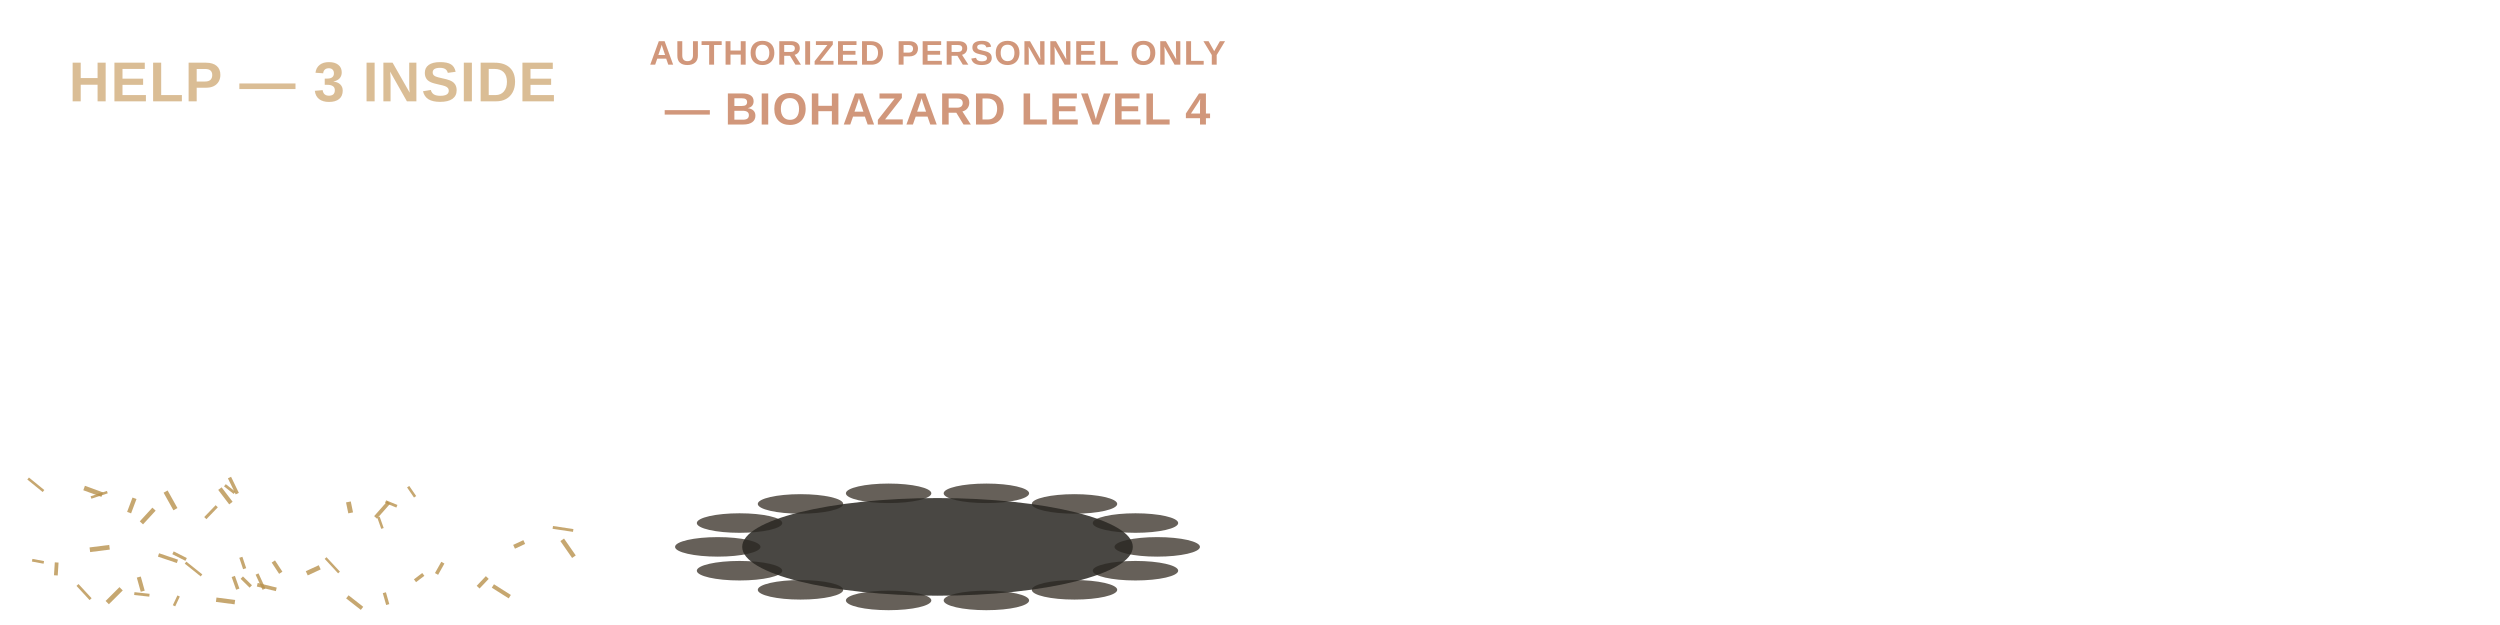
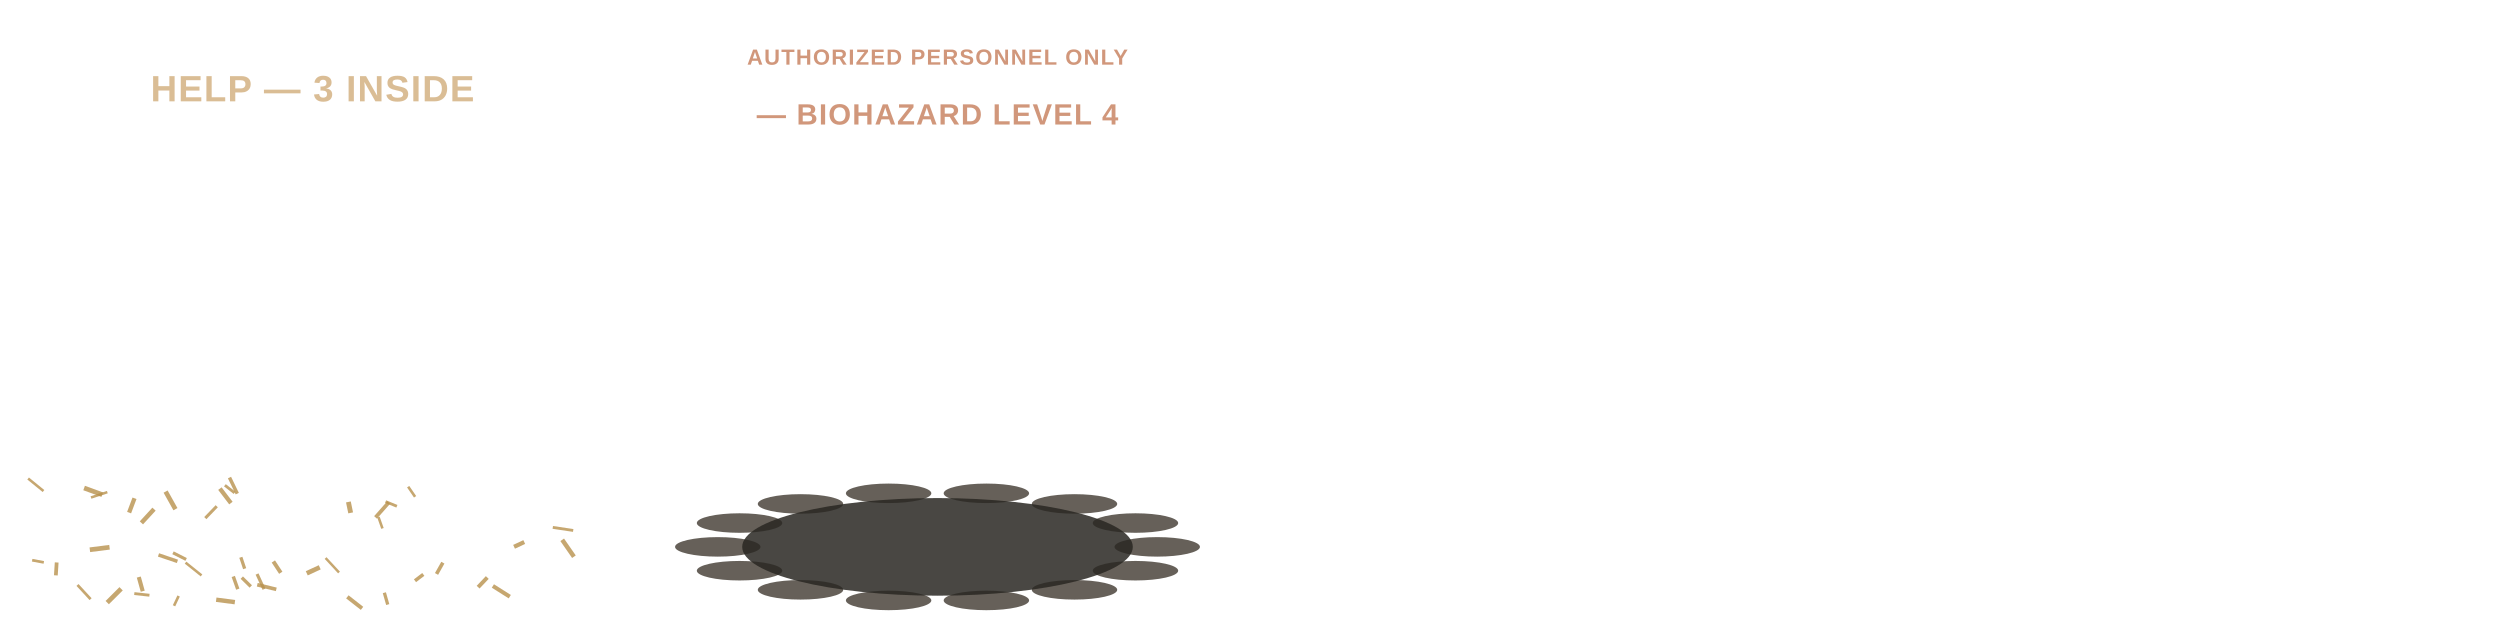
<svg xmlns="http://www.w3.org/2000/svg" width="2048" height="512" viewBox="0 0 2048 512">
-   <text x="256" y="83" text-anchor="middle" font-family="Arial" font-weight="bold" font-size="46" letter-spacing="1" fill="#d6b68a" opacity=".9">HELP — 3 INSIDE</text>
-   <text x="768" y="53" text-anchor="middle" font-family="Arial" font-weight="bold" font-size="28" letter-spacing="1" fill="#cc8c6d" opacity=".9">AUTHORIZED PERSONNEL ONLY</text>
-   <text x="768" y="102" text-anchor="middle" font-family="Arial" font-weight="bold" font-size="37" letter-spacing="1" fill="#cc8c6d" opacity=".9">— BIOHAZARD LEVEL 4</text>
+   <text x="256" y="83" text-anchor="middle" font-family="Arial" font-weight="bold" font-size="30" letter-spacing="1" fill="#d6b68a" opacity=".9">HELP — 3 INSIDE</text>
+   <text x="768" y="53" text-anchor="middle" font-family="Arial" font-weight="bold" font-size="18" letter-spacing="1" fill="#cc8c6d" opacity=".9">AUTHORIZED PERSONNEL ONLY</text>
+   <text x="768" y="102" text-anchor="middle" font-family="Arial" font-weight="bold" font-size="24" letter-spacing="1" fill="#cc8c6d" opacity=".9">— BIOHAZARD LEVEL 4</text>
  <polygon points="144.88,461.24 129.37,455.98 130.30,453.22 145.81,458.49" fill="#b8914c" opacity=".8" />
  <polygon points="400.35,474.20 392.85,482.12 390.50,479.90 398.01,471.98" fill="#b8914c" opacity=".8" />
  <polygon points="64.32,478.45 75.05,490.08 73.39,491.61 62.66,479.97" fill="#b8914c" opacity=".8" />
  <polygon points="115.30,484.78 112.07,473.18 115.32,472.28 118.55,483.88" fill="#b8914c" opacity=".8" />
  <polygon points="178.44,415.58 169.08,425.30 167.28,423.57 176.65,413.85" fill="#b8914c" opacity=".8" />
  <polygon points="295.58,499.62 283.56,490.21 285.55,487.67 297.56,497.09" fill="#b8914c" opacity=".8" />
  <polygon points="83.09,407.04 68.24,401.61 69.57,397.96 84.42,403.39" fill="#b8914c" opacity=".8" />
  <polygon points="147.31,488.69 143.54,496.72 141.57,495.79 145.34,487.76" fill="#b8914c" opacity=".8" />
  <polygon points="193.07,405.01 186.70,391.84 189.29,390.58 195.66,403.76" fill="#b8914c" opacity=".8" />
  <polygon points="356.32,469.45 361.51,460.22 364.08,461.67 358.90,470.90" fill="#b8914c" opacity=".8" />
  <polygon points="215.09,483.20 209.40,470.77 211.77,469.69 217.46,482.12" fill="#b8914c" opacity=".8" />
  <polygon points="191.43,404.66 183.52,398.44 184.95,396.62 192.86,402.84" fill="#b8914c" opacity=".8" />
  <polygon points="211.10,477.57 226.69,481.34 225.98,484.26 210.39,480.49" fill="#b8914c" opacity=".8" />
  <polygon points="34.96,403.08 22.37,392.83 23.71,391.18 36.30,401.44" fill="#b8914c" opacity=".8" />
  <polygon points="469.39,435.70 452.67,433.20 453.02,430.89 469.74,433.40" fill="#b8914c" opacity=".8" />
  <polygon points="192.17,495.07 176.87,493.07 177.34,489.50 192.64,491.50" fill="#b8914c" opacity=".8" />
  <polygon points="267.47,456.45 278.48,468.30 276.98,469.69 265.98,457.84" fill="#b8914c" opacity=".8" />
  <polygon points="319.62,412.63 308.80,424.88 306.48,422.83 317.30,410.58" fill="#b8914c" opacity=".8" />
  <polygon points="416.72,490.19 402.88,481.44 404.66,478.63 418.50,487.38" fill="#b8914c" opacity=".8" />
  <polygon points="228.65,470.09 222.58,460.85 225.27,459.08 231.35,468.32" fill="#b8914c" opacity=".8" />
  <polygon points="100.56,483.68 89.19,495.00 86.51,492.30 97.87,480.98" fill="#b8914c" opacity=".8" />
  <polygon points="137.31,401.78 145.36,416.20 142.06,418.04 134.01,403.62" fill="#b8914c" opacity=".8" />
  <polygon points="335.26,398.08 340.94,406.37 339.15,407.59 333.47,399.30" fill="#b8914c" opacity=".8" />
  <polygon points="324.69,415.80 315.42,412.03 316.30,409.86 325.57,413.64" fill="#b8914c" opacity=".8" />
  <polygon points="316.15,485.18 318.91,494.90 316.34,495.63 313.58,485.91" fill="#b8914c" opacity=".8" />
  <polygon points="250.50,467.93 261.12,463.02 262.72,466.46 252.10,471.38" fill="#b8914c" opacity=".8" />
  <polygon points="199.15,466.29 196.03,456.96 198.56,456.11 201.69,465.44" fill="#b8914c" opacity=".8" />
  <polygon points="151.90,459.43 141.15,453.98 142.30,451.70 153.05,457.15" fill="#b8914c" opacity=".8" />
  <polygon points="35.70,461.80 26.14,460.03 26.55,457.85 36.10,459.63" fill="#b8914c" opacity=".8" />
  <polygon points="312.32,433.25 309.03,423.94 311.02,423.24 314.31,432.55" fill="#b8914c" opacity=".8" />
  <polygon points="88.25,404.15 74.86,408.54 74.21,406.54 87.60,402.15" fill="#b8914c" opacity=".8" />
  <polygon points="104.13,419.32 108.54,407.58 111.81,408.81 107.39,420.55" fill="#b8914c" opacity=".8" />
  <polygon points="127.51,418.32 117.17,429.56 114.50,427.09 124.83,415.86" fill="#b8914c" opacity=".8" />
  <polygon points="430.19,445.59 421.85,449.49 420.39,446.38 428.74,442.48" fill="#b8914c" opacity=".8" />
  <polygon points="122.29,488.78 109.89,487.43 110.14,485.09 122.55,486.44" fill="#b8914c" opacity=".8" />
  <polygon points="192.43,471.76 196.12,482.17 193.45,483.11 189.77,472.71" fill="#b8914c" opacity=".8" />
  <polygon points="287.35,410.78 289.20,419.75 285.32,420.55 283.47,411.58" fill="#b8914c" opacity=".8" />
  <polygon points="73.36,448.45 89.48,446.40 89.96,450.22 73.84,452.27" fill="#b8914c" opacity=".8" />
  <polygon points="152.66,460.08 165.75,470.56 164.42,472.21 151.34,461.73" fill="#b8914c" opacity=".8" />
  <polygon points="181.54,399.21 190.55,411.05 187.76,413.18 178.74,401.34" fill="#b8914c" opacity=".8" />
  <polygon points="204.49,481.42 197.11,474.17 199.03,472.21 206.41,479.45" fill="#b8914c" opacity=".8" />
  <polygon points="339.08,474.60 345.89,469.40 347.64,471.69 340.84,476.90" fill="#b8914c" opacity=".8" />
  <polygon points="47.97,460.86 47.29,471.44 44.22,471.25 44.89,460.67" fill="#b8914c" opacity=".8" />
  <polygon points="462.05,441.17 471.66,455.01 468.67,457.09 459.06,443.25" fill="#b8914c" opacity=".8" />
  <ellipse cx="948.00" cy="448.00" rx="35" ry="8" fill="#554f47" opacity=".9" />
  <ellipse cx="930.17" cy="467.52" rx="35" ry="8" fill="#554f47" opacity=".9" />
  <ellipse cx="880.23" cy="483.18" rx="35" ry="8" fill="#554f47" opacity=".9" />
  <ellipse cx="808.05" cy="491.87" rx="35" ry="8" fill="#554f47" opacity=".9" />
  <ellipse cx="727.95" cy="491.87" rx="35" ry="8" fill="#554f47" opacity=".9" />
  <ellipse cx="655.77" cy="483.18" rx="35" ry="8" fill="#554f47" opacity=".9" />
  <ellipse cx="605.83" cy="467.52" rx="35" ry="8" fill="#554f47" opacity=".9" />
  <ellipse cx="588.00" cy="448.00" rx="35" ry="8" fill="#554f47" opacity=".9" />
  <ellipse cx="605.83" cy="428.48" rx="35" ry="8" fill="#554f47" opacity=".9" />
  <ellipse cx="655.77" cy="412.82" rx="35" ry="8" fill="#554f47" opacity=".9" />
  <ellipse cx="727.95" cy="404.13" rx="35" ry="8" fill="#554f47" opacity=".9" />
  <ellipse cx="808.05" cy="404.13" rx="35" ry="8" fill="#554f47" opacity=".9" />
  <ellipse cx="880.23" cy="412.82" rx="35" ry="8" fill="#554f47" opacity=".9" />
  <ellipse cx="930.17" cy="428.48" rx="35" ry="8" fill="#554f47" opacity=".9" />
  <ellipse cx="768" cy="448" rx="160" ry="40" fill="#292722" opacity=".85" />
</svg>
